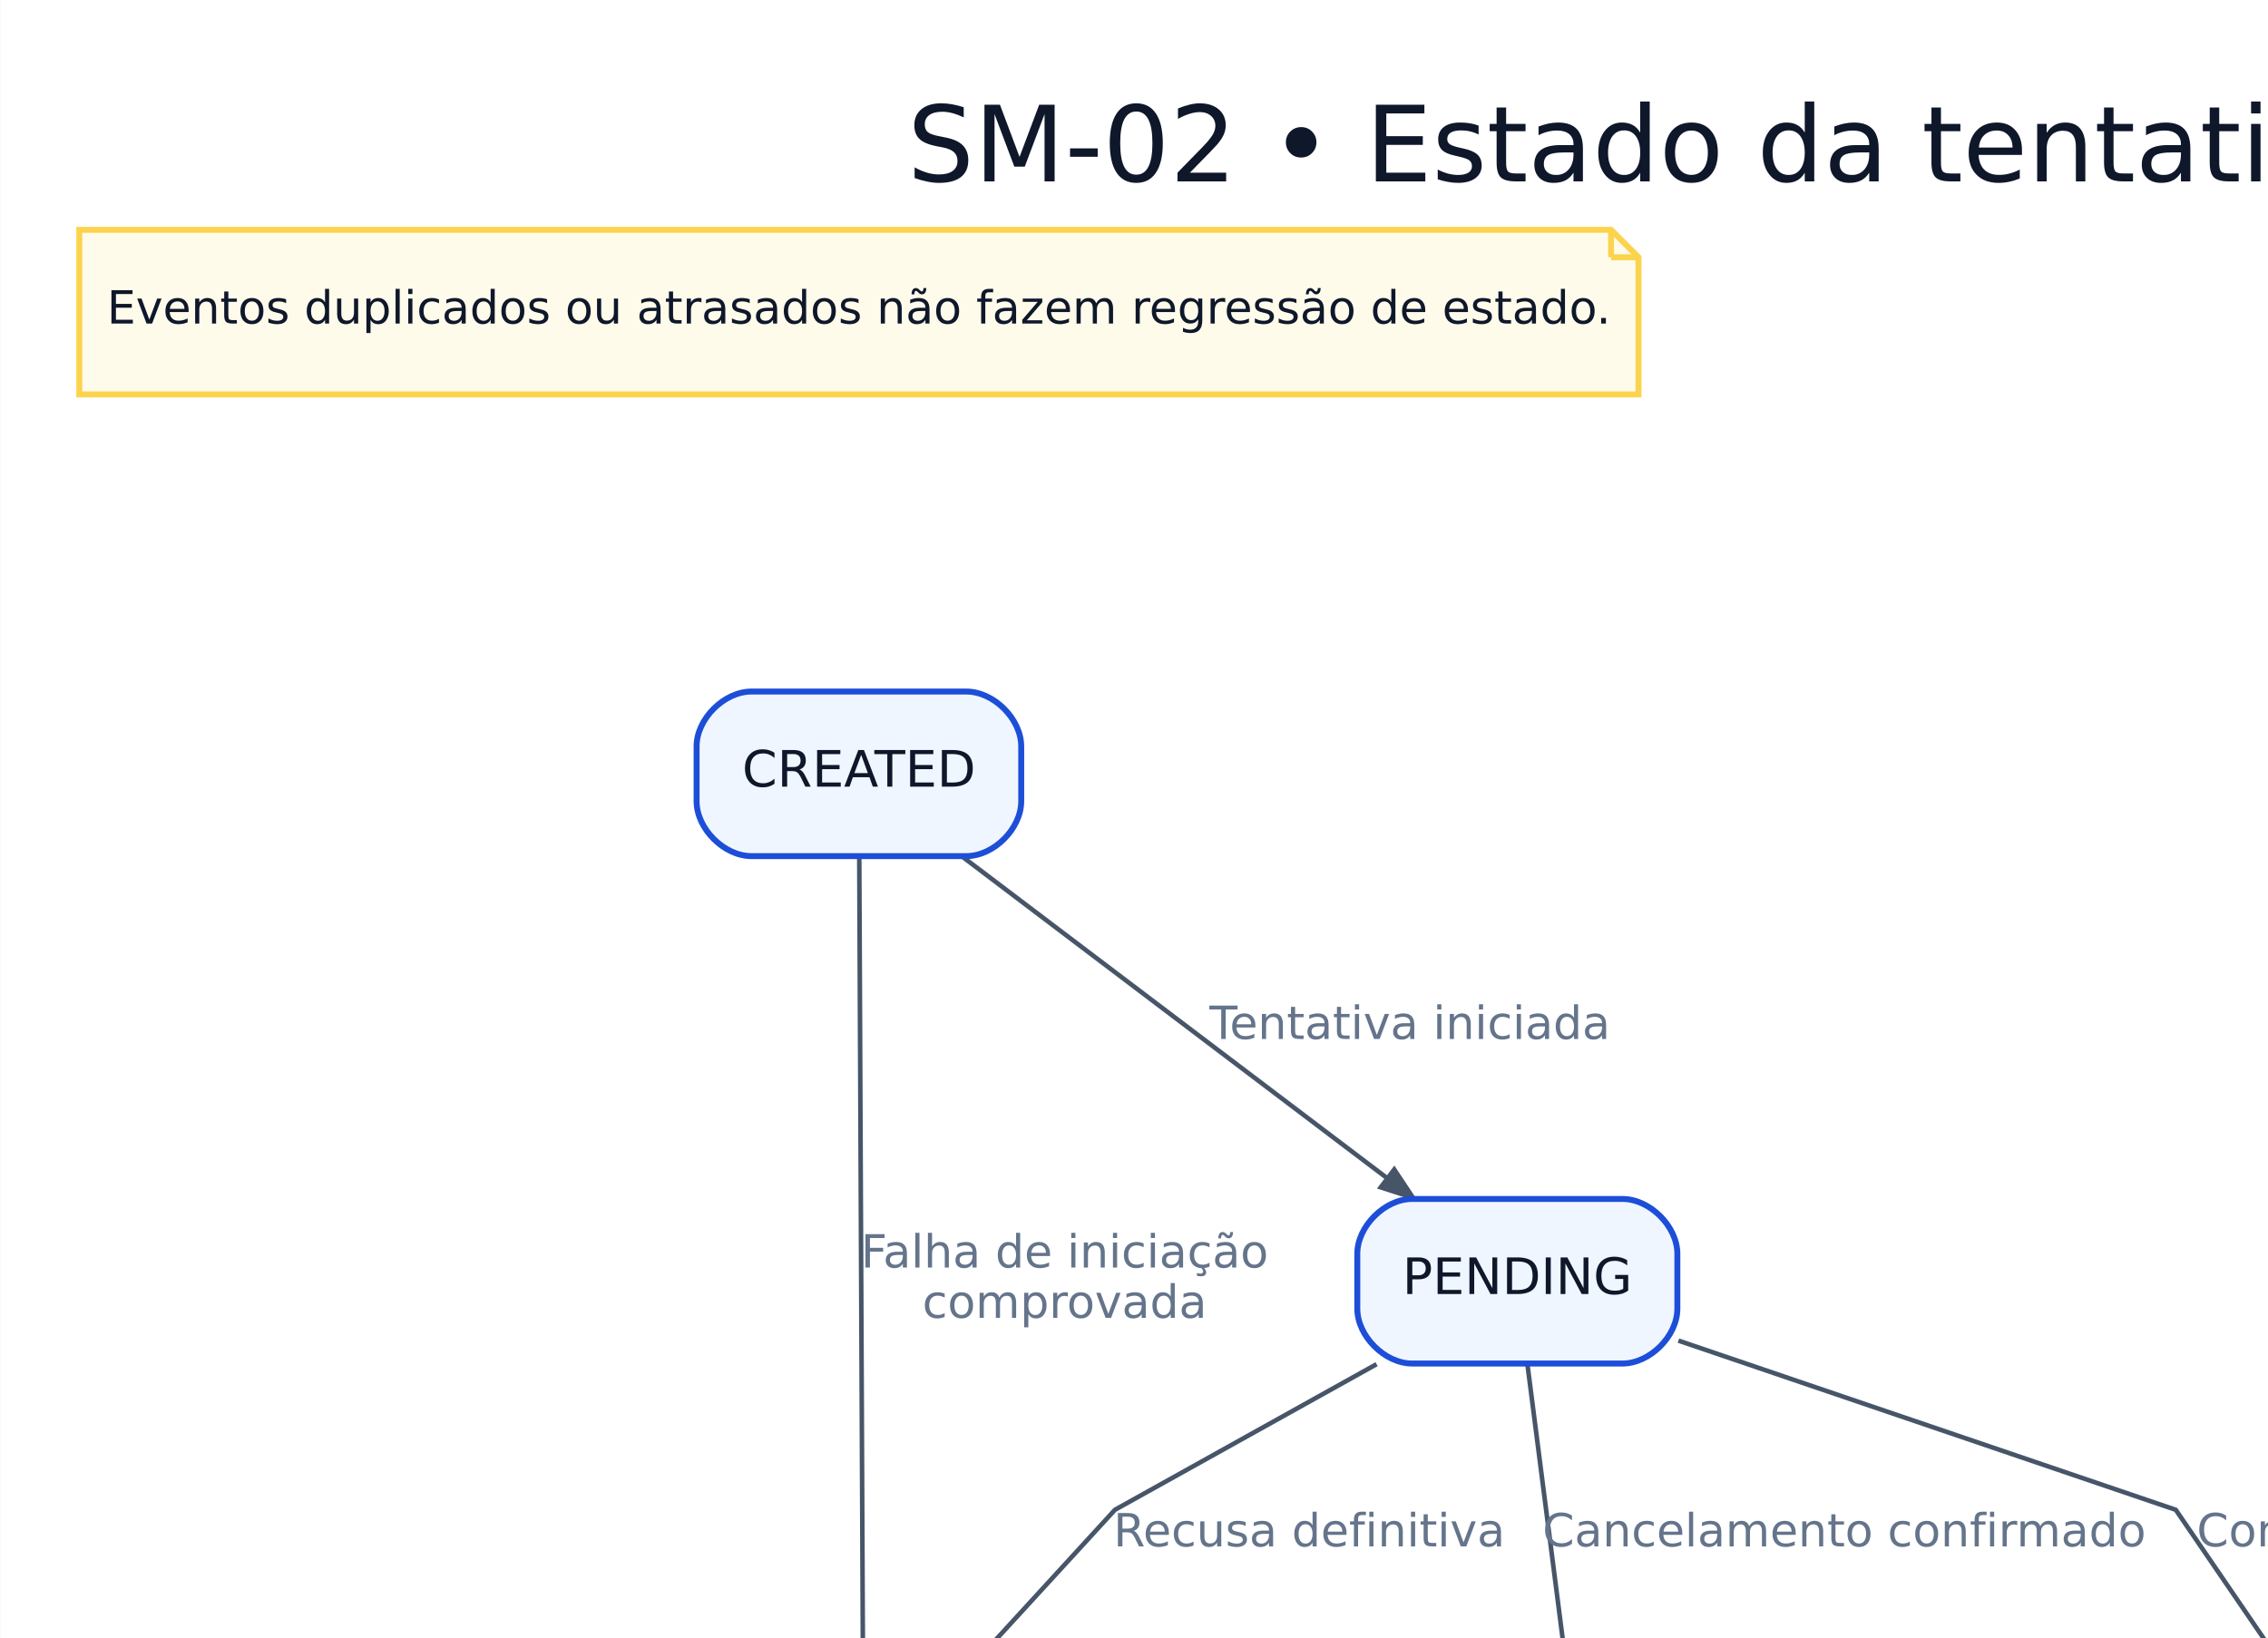
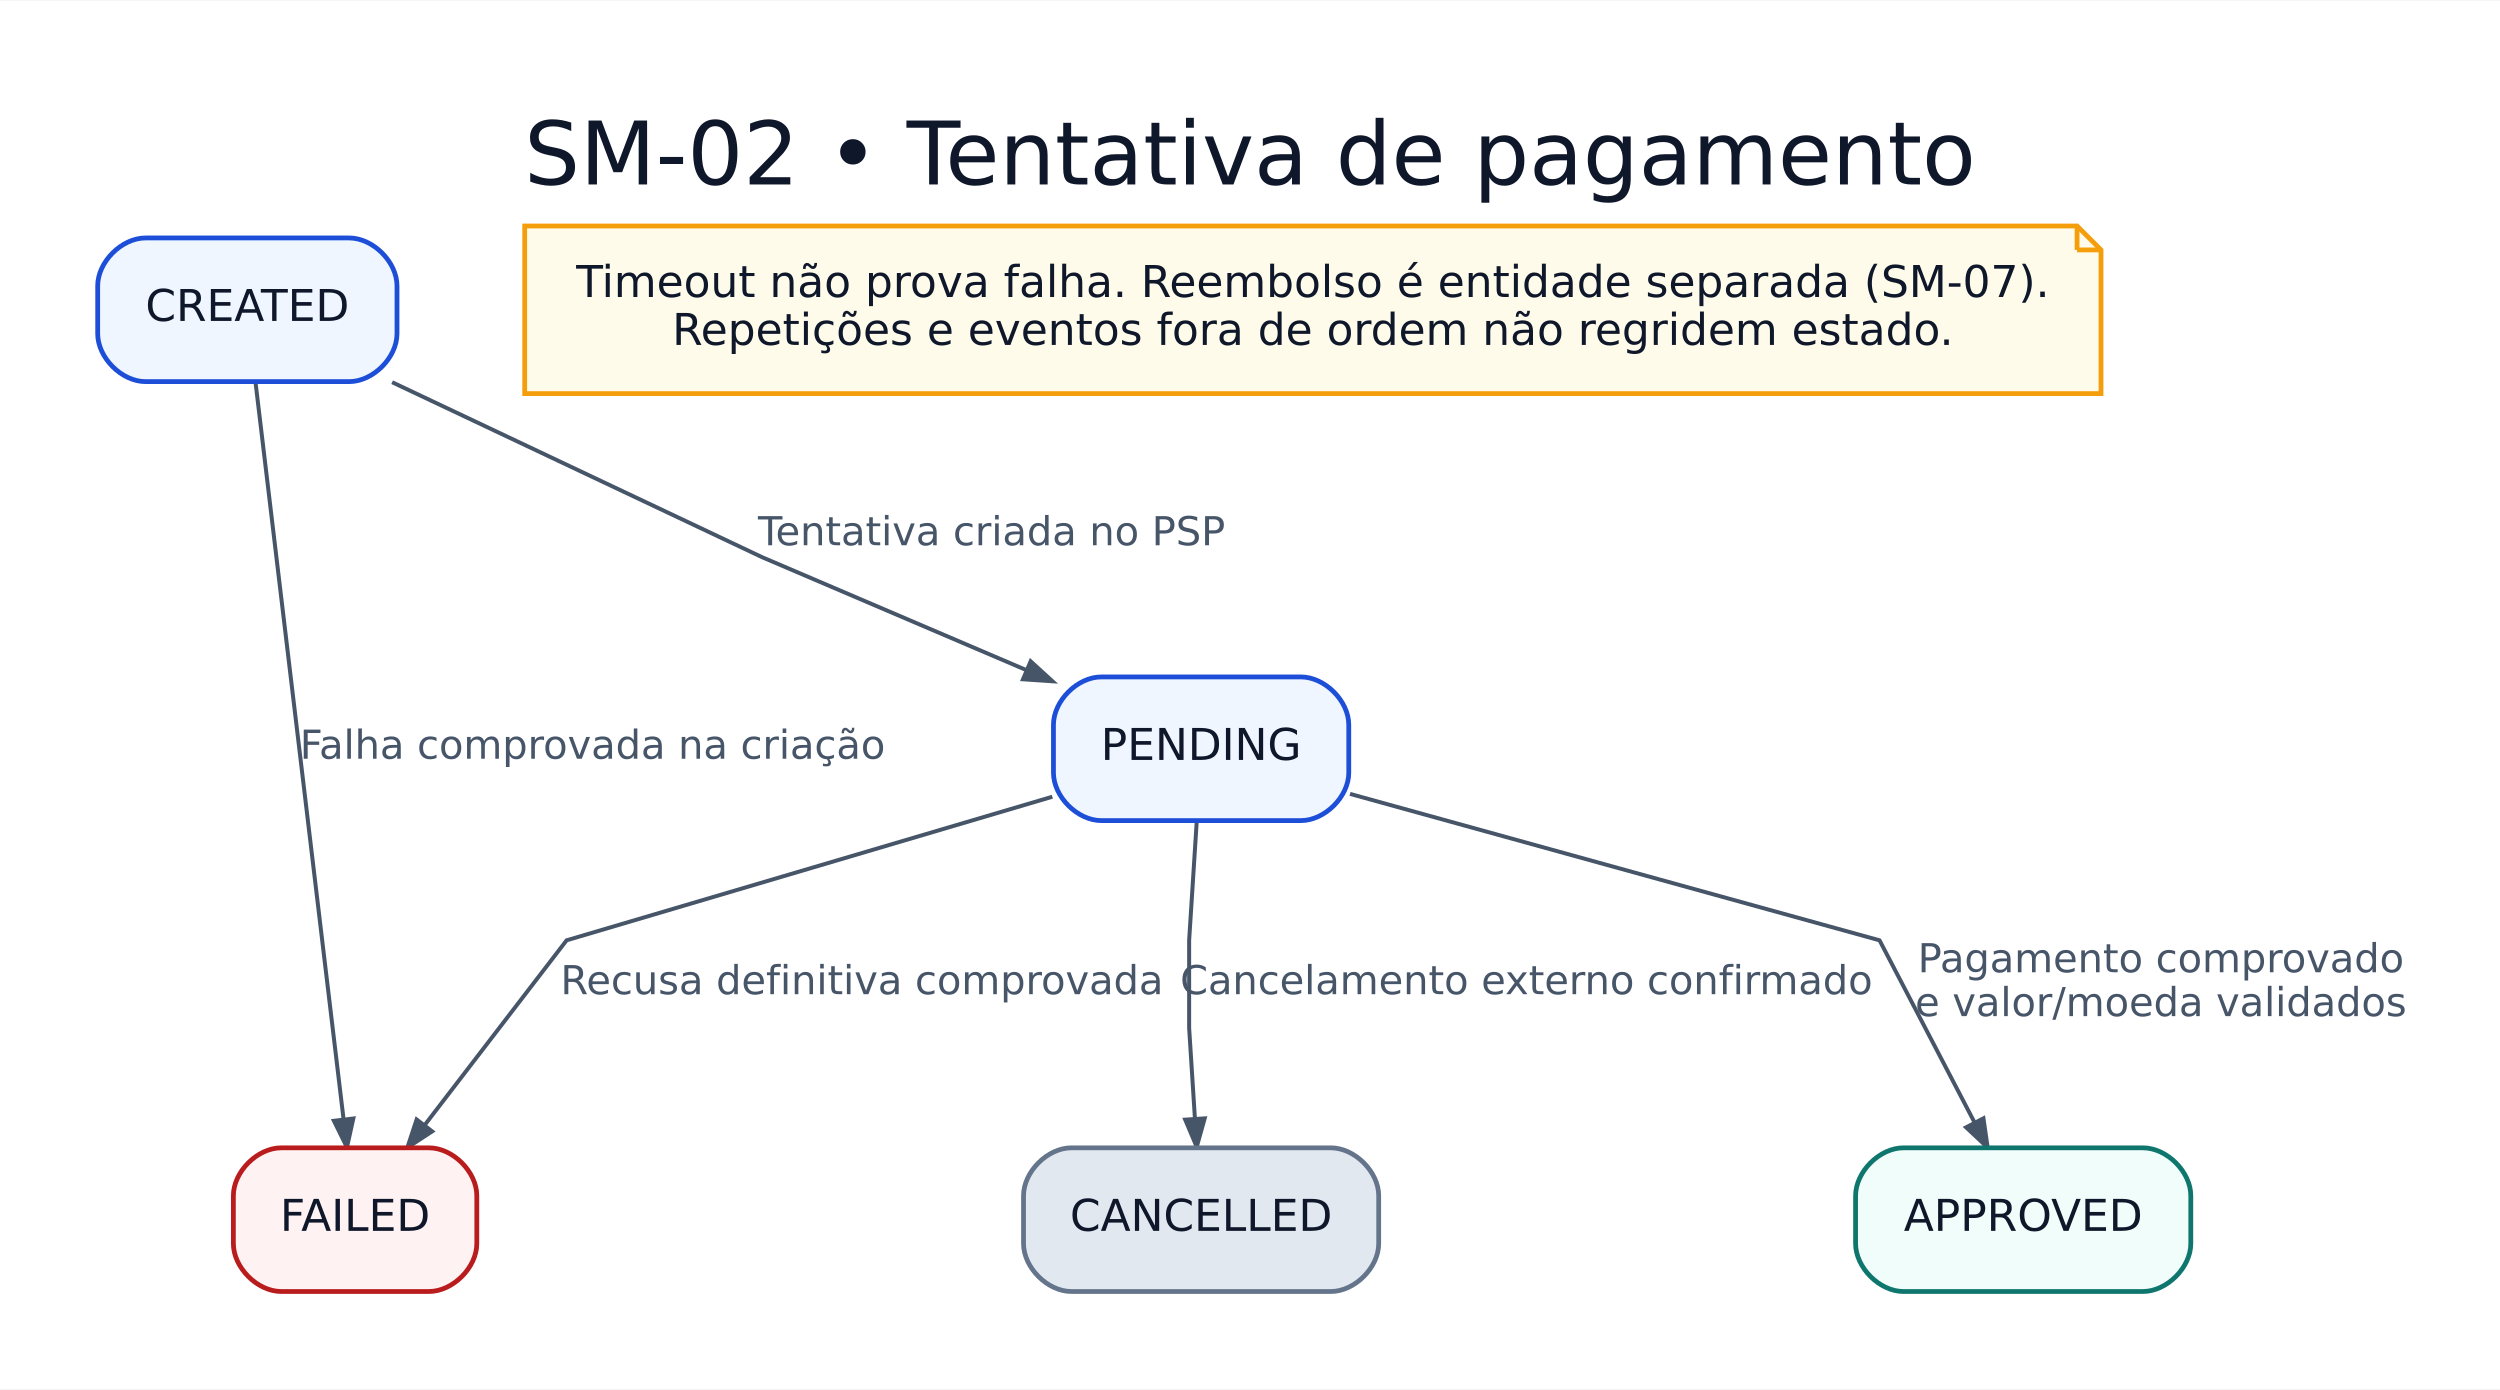
- <svg xmlns="http://www.w3.org/2000/svg" width="1621pt" height="1171pt" viewBox="0.00 0.00 897.56 648.56">
-   <g id="graph0" class="graph" transform="scale(1.81 1.81) rotate(0) translate(17.28 631.28)">
-     <polygon fill="white" stroke="transparent" points="-17.28,17.28 -17.28,-631.28 880.28,-631.28 880.28,17.28 -17.28,17.28" />
-     <text text-anchor="middle" x="431.5" y="-591.6" font-family="DejaVu Sans" font-size="23.00" fill="#0f172a">SM-02 • Estado da tentativa de pagamento</text>
+ <svg xmlns="http://www.w3.org/2000/svg" width="626pt" height="348pt" viewBox="0.00 0.00 626.46 347.96">
+   <g id="graph0" class="graph" transform="scale(1 1) rotate(0) translate(24.48 323.48)">
+     <polygon fill="white" stroke="transparent" points="-24.48,24.48 -24.48,-323.48 601.98,-323.48 601.98,24.48 -24.48,24.48" />
+     <text text-anchor="middle" x="288.75" y="-277.4" font-family="DejaVu Sans" font-size="22.00" fill="#0f172a">SM-02 • Tentativa de pagamento</text>
    <g id="edge1" class="edge">
-       <path fill="none" stroke="#475569" d="M193,-443.97C218.11,-424.96 258.78,-394.17 286.07,-373.52" />
-       <polygon fill="#475569" stroke="#475569" points="287.58,-375.45 291.68,-369.27 284.62,-371.54 287.58,-375.45" />
-       <text text-anchor="middle" x="291" y="-404" font-family="DejaVu Sans" font-size="10.00" fill="#64748b">Tentativa iniciada</text>
+       <path fill="none" stroke="#475569" d="M73.78,-227.85C111.93,-209.8 166.5,-184 166.5,-184 166.5,-184 202.1,-168.79 232.8,-155.67" />
+       <polygon fill="#475569" stroke="#475569" points="233.78,-157.92 239.26,-152.91 231.86,-153.41 233.78,-157.92" />
+       <text text-anchor="middle" x="224" y="-187" font-family="DejaVu Sans" font-size="10.00" fill="#475569">Tentativa criada no PSP</text>
    </g>
    <g id="edge2" class="edge">
-       <path fill="none" stroke="#475569" d="M170.58,-443.74C170.76,-404.86 171.18,-310.35 171.39,-265.46" />
-       <polygon fill="#475569" stroke="#475569" points="173.84,-265.19 171.42,-258.18 168.94,-265.17 173.84,-265.19" />
-       <text text-anchor="middle" x="215.5" y="-354" font-family="DejaVu Sans" font-size="10.00" fill="#64748b">Falha de iniciação</text>
-       <text text-anchor="middle" x="215.5" y="-343" font-family="DejaVu Sans" font-size="10.00" fill="#64748b">comprovada</text>
+       <path fill="none" stroke="#475569" d="M39.57,-227.64C44.35,-187.69 56.12,-89.17 61.6,-43.27" />
+       <polygon fill="#475569" stroke="#475569" points="64.06,-43.35 62.46,-36.11 59.19,-42.77 64.06,-43.35" />
+       <text text-anchor="middle" x="124" y="-133.5" font-family="DejaVu Sans" font-size="10.00" fill="#475569">Falha comprovada na criação</text>
    </g>
    <g id="edge3" class="edge">
-       <path fill="none" stroke="#475569" d="M349.73,-338.01C392.36,-323.51 458.5,-301 458.5,-301 458.5,-301 472.17,-280.99 483.73,-264.08" />
-       <polygon fill="#475569" stroke="#475569" points="485.93,-265.19 487.86,-258.03 481.89,-262.43 485.93,-265.19" />
-       <text text-anchor="middle" x="521" y="-293" font-family="DejaVu Sans" font-size="10.00" fill="#64748b">Confirmação verificada</text>
+       <path fill="none" stroke="#475569" d="M313.81,-124.69C363.85,-110.85 446.5,-88 446.5,-88 446.5,-88 459.89,-62.34 470.33,-42.32" />
+       <polygon fill="#475569" stroke="#475569" points="472.54,-43.4 473.6,-36.06 468.19,-41.13 472.54,-43.4" />
+       <text text-anchor="middle" x="517" y="-80" font-family="DejaVu Sans" font-size="10.00" fill="#475569">Pagamento comprovado</text>
+       <text text-anchor="middle" x="517" y="-69" font-family="DejaVu Sans" font-size="10.00" fill="#475569">e valor/moeda validados</text>
    </g>
    <g id="edge4" class="edge">
-       <path fill="none" stroke="#475569" d="M283.72,-332.86C258.35,-318.73 226.5,-301 226.5,-301 226.5,-301 207.83,-280.64 192.25,-263.64" />
-       <polygon fill="#475569" stroke="#475569" points="193.65,-261.54 187.11,-258.03 190.04,-264.85 193.65,-261.54" />
-       <text text-anchor="middle" x="269" y="-293" font-family="DejaVu Sans" font-size="10.00" fill="#64748b">Recusa definitiva</text>
+       <path fill="none" stroke="#475569" d="M239.22,-123.98C192.23,-110.09 117.5,-88 117.5,-88 117.5,-88 97.45,-61.9 82.01,-41.8" />
+       <polygon fill="#475569" stroke="#475569" points="83.81,-40.12 77.6,-36.06 79.92,-43.1 83.81,-40.12" />
+       <text text-anchor="middle" x="191.5" y="-74.5" font-family="DejaVu Sans" font-size="10.00" fill="#475569">Recusa definitiva comprovada</text>
    </g>
    <g id="edge5" class="edge">
-       <path fill="none" stroke="#475569" d="M316.69,-332.97C319.02,-314.84 322.72,-285.98 325.36,-265.43" />
-       <polygon fill="#475569" stroke="#475569" points="327.82,-265.53 326.28,-258.27 322.96,-264.9 327.82,-265.53" />
-       <text text-anchor="middle" x="386" y="-293" font-family="DejaVu Sans" font-size="10.00" fill="#64748b">Cancelamento confirmado</text>
-     </g>
-     <g id="edge6" class="edge">
-       <path fill="none" stroke="#475569" d="M521.06,-221.97C545.02,-203.04 583.78,-172.43 609.93,-151.78" />
-       <polygon fill="#475569" stroke="#475569" points="611.66,-153.53 615.63,-147.27 608.62,-149.69 611.66,-153.53" />
-       <text text-anchor="middle" x="647" y="-182" font-family="DejaVu Sans" font-size="10.00" fill="#64748b">Reembolso parcial confirmado</text>
-     </g>
-     <g id="edge7" class="edge">
-       <path fill="none" stroke="#475569" d="M490.66,-221.7C477.04,-195.05 452.5,-147 452.5,-147 452.5,-147 452.5,-111 452.5,-111 452.5,-111 457.34,-70.51 460.6,-43.26" />
-       <polygon fill="#475569" stroke="#475569" points="463.03,-43.55 461.43,-36.3 458.17,-42.96 463.03,-43.55" />
-       <text text-anchor="middle" x="500.5" y="-132" font-family="DejaVu Sans" font-size="10.00" fill="#64748b">Reembolso integral</text>
-       <text text-anchor="middle" x="500.5" y="-121" font-family="DejaVu Sans" font-size="10.00" fill="#64748b">confirmado</text>
-     </g>
-     <g id="edge8" class="edge">
-       <path fill="none" stroke="#475569" d="M708.06,-139.1C728.86,-138.77 745,-135.41 745,-129 745,-123.34 732.42,-120.06 715.16,-119.14" />
-       <polygon fill="#475569" stroke="#475569" points="715.14,-116.69 708.06,-118.9 714.98,-121.59 715.14,-116.69" />
-       <text text-anchor="middle" x="804" y="-132" font-family="DejaVu Sans" font-size="10.00" fill="#64748b">Outro reembolso parcial</text>
-       <text text-anchor="middle" x="804" y="-121" font-family="DejaVu Sans" font-size="10.00" fill="#64748b">válido</text>
-     </g>
-     <g id="edge9" class="edge">
-       <path fill="none" stroke="#475569" d="M610.31,-110.97C579.63,-91.75 529.71,-60.47 496.73,-39.82" />
-       <polygon fill="#475569" stroke="#475569" points="498.02,-37.73 490.78,-36.09 495.41,-41.88 498.02,-37.73" />
-       <text text-anchor="middle" x="631" y="-71" font-family="DejaVu Sans" font-size="10.00" fill="#64748b">Saldo totalmente reembolsado</text>
+       <path fill="none" stroke="#475569" d="M275.4,-117.77C274.54,-104.35 273.5,-88 273.5,-88 273.5,-88 273.5,-66 273.5,-66 273.5,-66 274.22,-54.79 274.95,-43.31" />
+       <polygon fill="#475569" stroke="#475569" points="277.4,-43.38 275.4,-36.23 272.51,-43.06 277.4,-43.38" />
+       <text text-anchor="middle" x="358" y="-74.5" font-family="DejaVu Sans" font-size="10.00" fill="#475569">Cancelamento externo confirmado</text>
    </g>
    <g id="node1" class="node">
-       <path fill="#eff6ff" stroke="#1d4ed8" stroke-width="1.3" d="M194,-480C194,-480 147,-480 147,-480 141,-480 135,-474 135,-468 135,-468 135,-456 135,-456 135,-450 141,-444 147,-444 147,-444 194,-444 194,-444 200,-444 206,-450 206,-456 206,-456 206,-468 206,-468 206,-474 200,-480 194,-480" />
-       <text text-anchor="middle" x="170.5" y="-459.2" font-family="DejaVu Sans" font-size="11.00" fill="#0f172a">CREATED</text>
+       <path fill="#eff6ff" stroke="#1d4ed8" stroke-width="1.2" d="M63,-264C63,-264 12,-264 12,-264 6,-264 0,-258 0,-252 0,-252 0,-240 0,-240 0,-234 6,-228 12,-228 12,-228 63,-228 63,-228 69,-228 75,-234 75,-240 75,-240 75,-252 75,-252 75,-258 69,-264 63,-264" />
+       <text text-anchor="middle" x="37.5" y="-243.2" font-family="DejaVu Sans" font-size="11.00" fill="#0f172a">CREATED</text>
    </g>
    <g id="node2" class="node">
-       <path fill="#eff6ff" stroke="#1d4ed8" stroke-width="1.3" d="M337.5,-369C337.5,-369 291.5,-369 291.5,-369 285.5,-369 279.5,-363 279.5,-357 279.5,-357 279.5,-345 279.5,-345 279.5,-339 285.5,-333 291.5,-333 291.5,-333 337.5,-333 337.5,-333 343.5,-333 349.5,-339 349.5,-345 349.5,-345 349.5,-357 349.5,-357 349.5,-363 343.5,-369 337.5,-369" />
-       <text text-anchor="middle" x="314.5" y="-348.2" font-family="DejaVu Sans" font-size="11.00" fill="#0f172a">PENDING</text>
+       <path fill="#eff6ff" stroke="#1d4ed8" stroke-width="1.2" d="M301.5,-154C301.5,-154 251.5,-154 251.5,-154 245.5,-154 239.5,-148 239.5,-142 239.5,-142 239.5,-130 239.5,-130 239.5,-124 245.5,-118 251.5,-118 251.5,-118 301.5,-118 301.5,-118 307.5,-118 313.5,-124 313.5,-130 313.5,-130 313.5,-142 313.5,-142 313.5,-148 307.5,-154 301.5,-154" />
+       <text text-anchor="middle" x="276.5" y="-133.2" font-family="DejaVu Sans" font-size="11.00" fill="#0f172a">PENDING</text>
    </g>
    <g id="node3" class="node">
-       <path fill="#f0fdfa" stroke="#0f766e" stroke-width="1.3" d="M527.5,-258C527.5,-258 471.5,-258 471.5,-258 465.5,-258 459.5,-252 459.5,-246 459.5,-246 459.5,-234 459.5,-234 459.5,-228 465.5,-222 471.5,-222 471.5,-222 527.5,-222 527.5,-222 533.5,-222 539.5,-228 539.5,-234 539.5,-234 539.5,-246 539.5,-246 539.5,-252 533.5,-258 527.5,-258" />
-       <text text-anchor="middle" x="499.5" y="-237.2" font-family="DejaVu Sans" font-size="11.00" fill="#0f172a">APPROVED</text>
+       <path fill="#f0fdfa" stroke="#0f766e" stroke-width="1.2" d="M512.5,-36C512.5,-36 452.5,-36 452.5,-36 446.5,-36 440.5,-30 440.5,-24 440.5,-24 440.5,-12 440.5,-12 440.5,-6 446.5,0 452.5,0 452.5,0 512.5,0 512.5,0 518.5,0 524.5,-6 524.5,-12 524.5,-12 524.5,-24 524.5,-24 524.5,-30 518.5,-36 512.5,-36" />
+       <text text-anchor="middle" x="482.5" y="-15.2" font-family="DejaVu Sans" font-size="11.00" fill="#0f172a">APPROVED</text>
    </g>
    <g id="node4" class="node">
-       <path fill="#fef2f2" stroke="#b91c1c" stroke-width="1.3" d="M188,-258C188,-258 155,-258 155,-258 149,-258 143,-252 143,-246 143,-246 143,-234 143,-234 143,-228 149,-222 155,-222 155,-222 188,-222 188,-222 194,-222 200,-228 200,-234 200,-234 200,-246 200,-246 200,-252 194,-258 188,-258" />
-       <text text-anchor="middle" x="171.5" y="-237.2" font-family="DejaVu Sans" font-size="11.00" fill="#991b1b">FAILED</text>
+       <path fill="#fef2f2" stroke="#b91c1c" stroke-width="1.2" d="M83,-36C83,-36 46,-36 46,-36 40,-36 34,-30 34,-24 34,-24 34,-12 34,-12 34,-6 40,0 46,0 46,0 83,0 83,0 89,0 95,-6 95,-12 95,-12 95,-24 95,-24 95,-30 89,-36 83,-36" />
+       <text text-anchor="middle" x="64.5" y="-15.2" font-family="DejaVu Sans" font-size="11.00" fill="#0f172a">FAILED</text>
    </g>
    <g id="node5" class="node">
-       <path fill="#e2e8f0" stroke="#0f172a" stroke-width="1.3" d="M359,-258C359,-258 298,-258 298,-258 292,-258 286,-252 286,-246 286,-246 286,-234 286,-234 286,-228 292,-222 298,-222 298,-222 359,-222 359,-222 365,-222 371,-228 371,-234 371,-234 371,-246 371,-246 371,-252 365,-258 359,-258" />
-       <text text-anchor="middle" x="328.5" y="-237.2" font-family="DejaVu Sans" font-size="11.00" fill="#0f172a">CANCELLED</text>
+       <path fill="#e2e8f0" stroke="#64748b" stroke-width="1.2" d="M309,-36C309,-36 244,-36 244,-36 238,-36 232,-30 232,-24 232,-24 232,-12 232,-12 232,-6 238,0 244,0 244,0 309,0 309,0 315,0 321,-6 321,-12 321,-12 321,-24 321,-24 321,-30 315,-36 309,-36" />
+       <text text-anchor="middle" x="276.5" y="-15.2" font-family="DejaVu Sans" font-size="11.00" fill="#0f172a">CANCELLED</text>
    </g>
    <g id="node6" class="node">
-       <path fill="#eff6ff" stroke="#1d4ed8" stroke-width="1.3" d="M696,-147C696,-147 579,-147 579,-147 573,-147 567,-141 567,-135 567,-135 567,-123 567,-123 567,-117 573,-111 579,-111 579,-111 696,-111 696,-111 702,-111 708,-117 708,-123 708,-123 708,-135 708,-135 708,-141 702,-147 696,-147" />
-       <text text-anchor="middle" x="637.5" y="-126.2" font-family="DejaVu Sans" font-size="11.00" fill="#0f172a">PARTIALLY_REFUNDED</text>
-     </g>
-     <g id="node7" class="node">
-       <path fill="#e2e8f0" stroke="#0f172a" stroke-width="1.3" d="M492,-36C492,-36 435,-36 435,-36 429,-36 423,-30 423,-24 423,-24 423,-12 423,-12 423,-6 429,0 435,0 435,0 492,0 492,0 498,0 504,-6 504,-12 504,-12 504,-24 504,-24 504,-30 498,-36 492,-36" />
-       <text text-anchor="middle" x="463.5" y="-15.2" font-family="DejaVu Sans" font-size="11.00" fill="#0f172a">REFUNDED</text>
-     </g>
-     <g id="node8" class="node">
-       <polygon fill="#fffbeb" stroke="#fcd34d" stroke-width="1.3" points="335,-581 0,-581 0,-545 341,-545 341,-575 335,-581" />
-       <polyline fill="none" stroke="#fcd34d" stroke-width="1.3" points="335,-581 335,-575 " />
-       <polyline fill="none" stroke="#fcd34d" stroke-width="1.3" points="341,-575 335,-575 " />
-       <text text-anchor="middle" x="170.5" y="-560.5" font-family="DejaVu Sans" font-size="10.00" fill="#0f172a">Eventos duplicados ou atrasados não fazem regressão de estado.</text>
+       <polygon fill="#fffbeb" stroke="#f59e0b" stroke-width="1.2" points="496,-267 107,-267 107,-225 502,-225 502,-261 496,-267" />
+       <polyline fill="none" stroke="#f59e0b" stroke-width="1.2" points="496,-267 496,-261 " />
+       <polyline fill="none" stroke="#f59e0b" stroke-width="1.2" points="502,-261 496,-261 " />
+       <text text-anchor="middle" x="304.5" y="-249.2" font-family="DejaVu Sans" font-size="11.00" fill="#0f172a">Timeout não prova falha. Reembolso é entidade separada (SM-07).</text>
+       <text text-anchor="middle" x="304.5" y="-237.2" font-family="DejaVu Sans" font-size="11.00" fill="#0f172a">Repetições e eventos fora de ordem não regridem estado.</text>
    </g>
  </g>
</svg>
